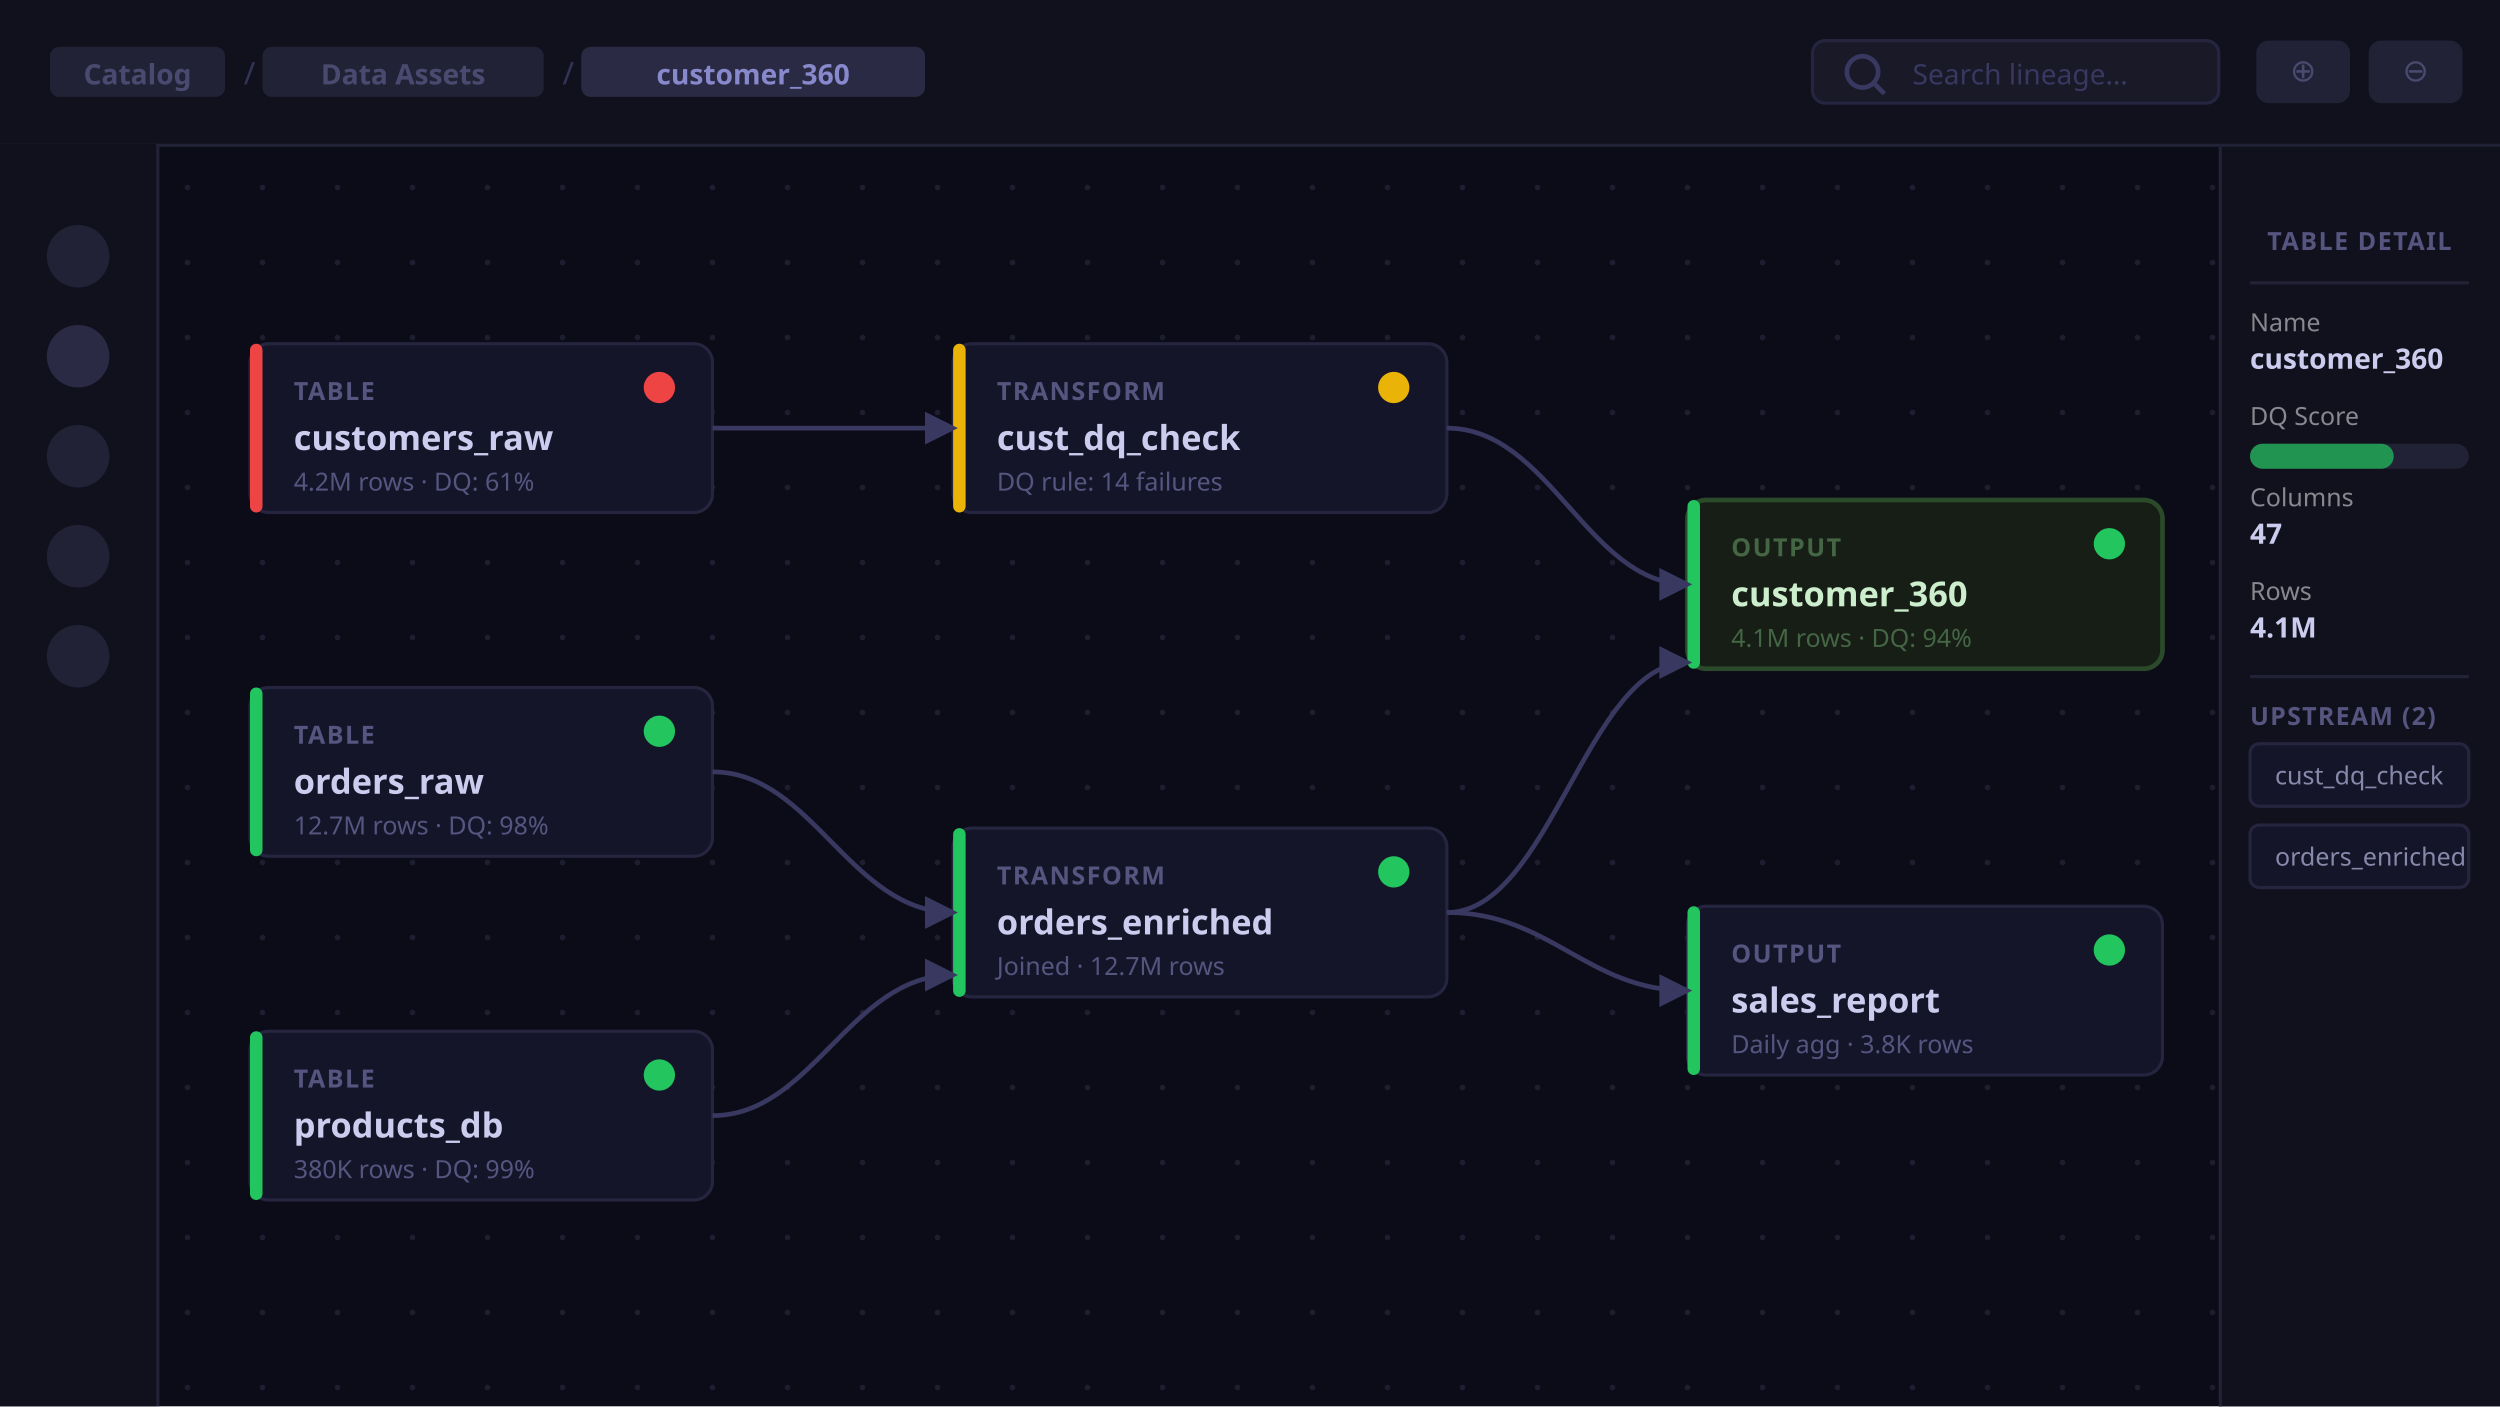
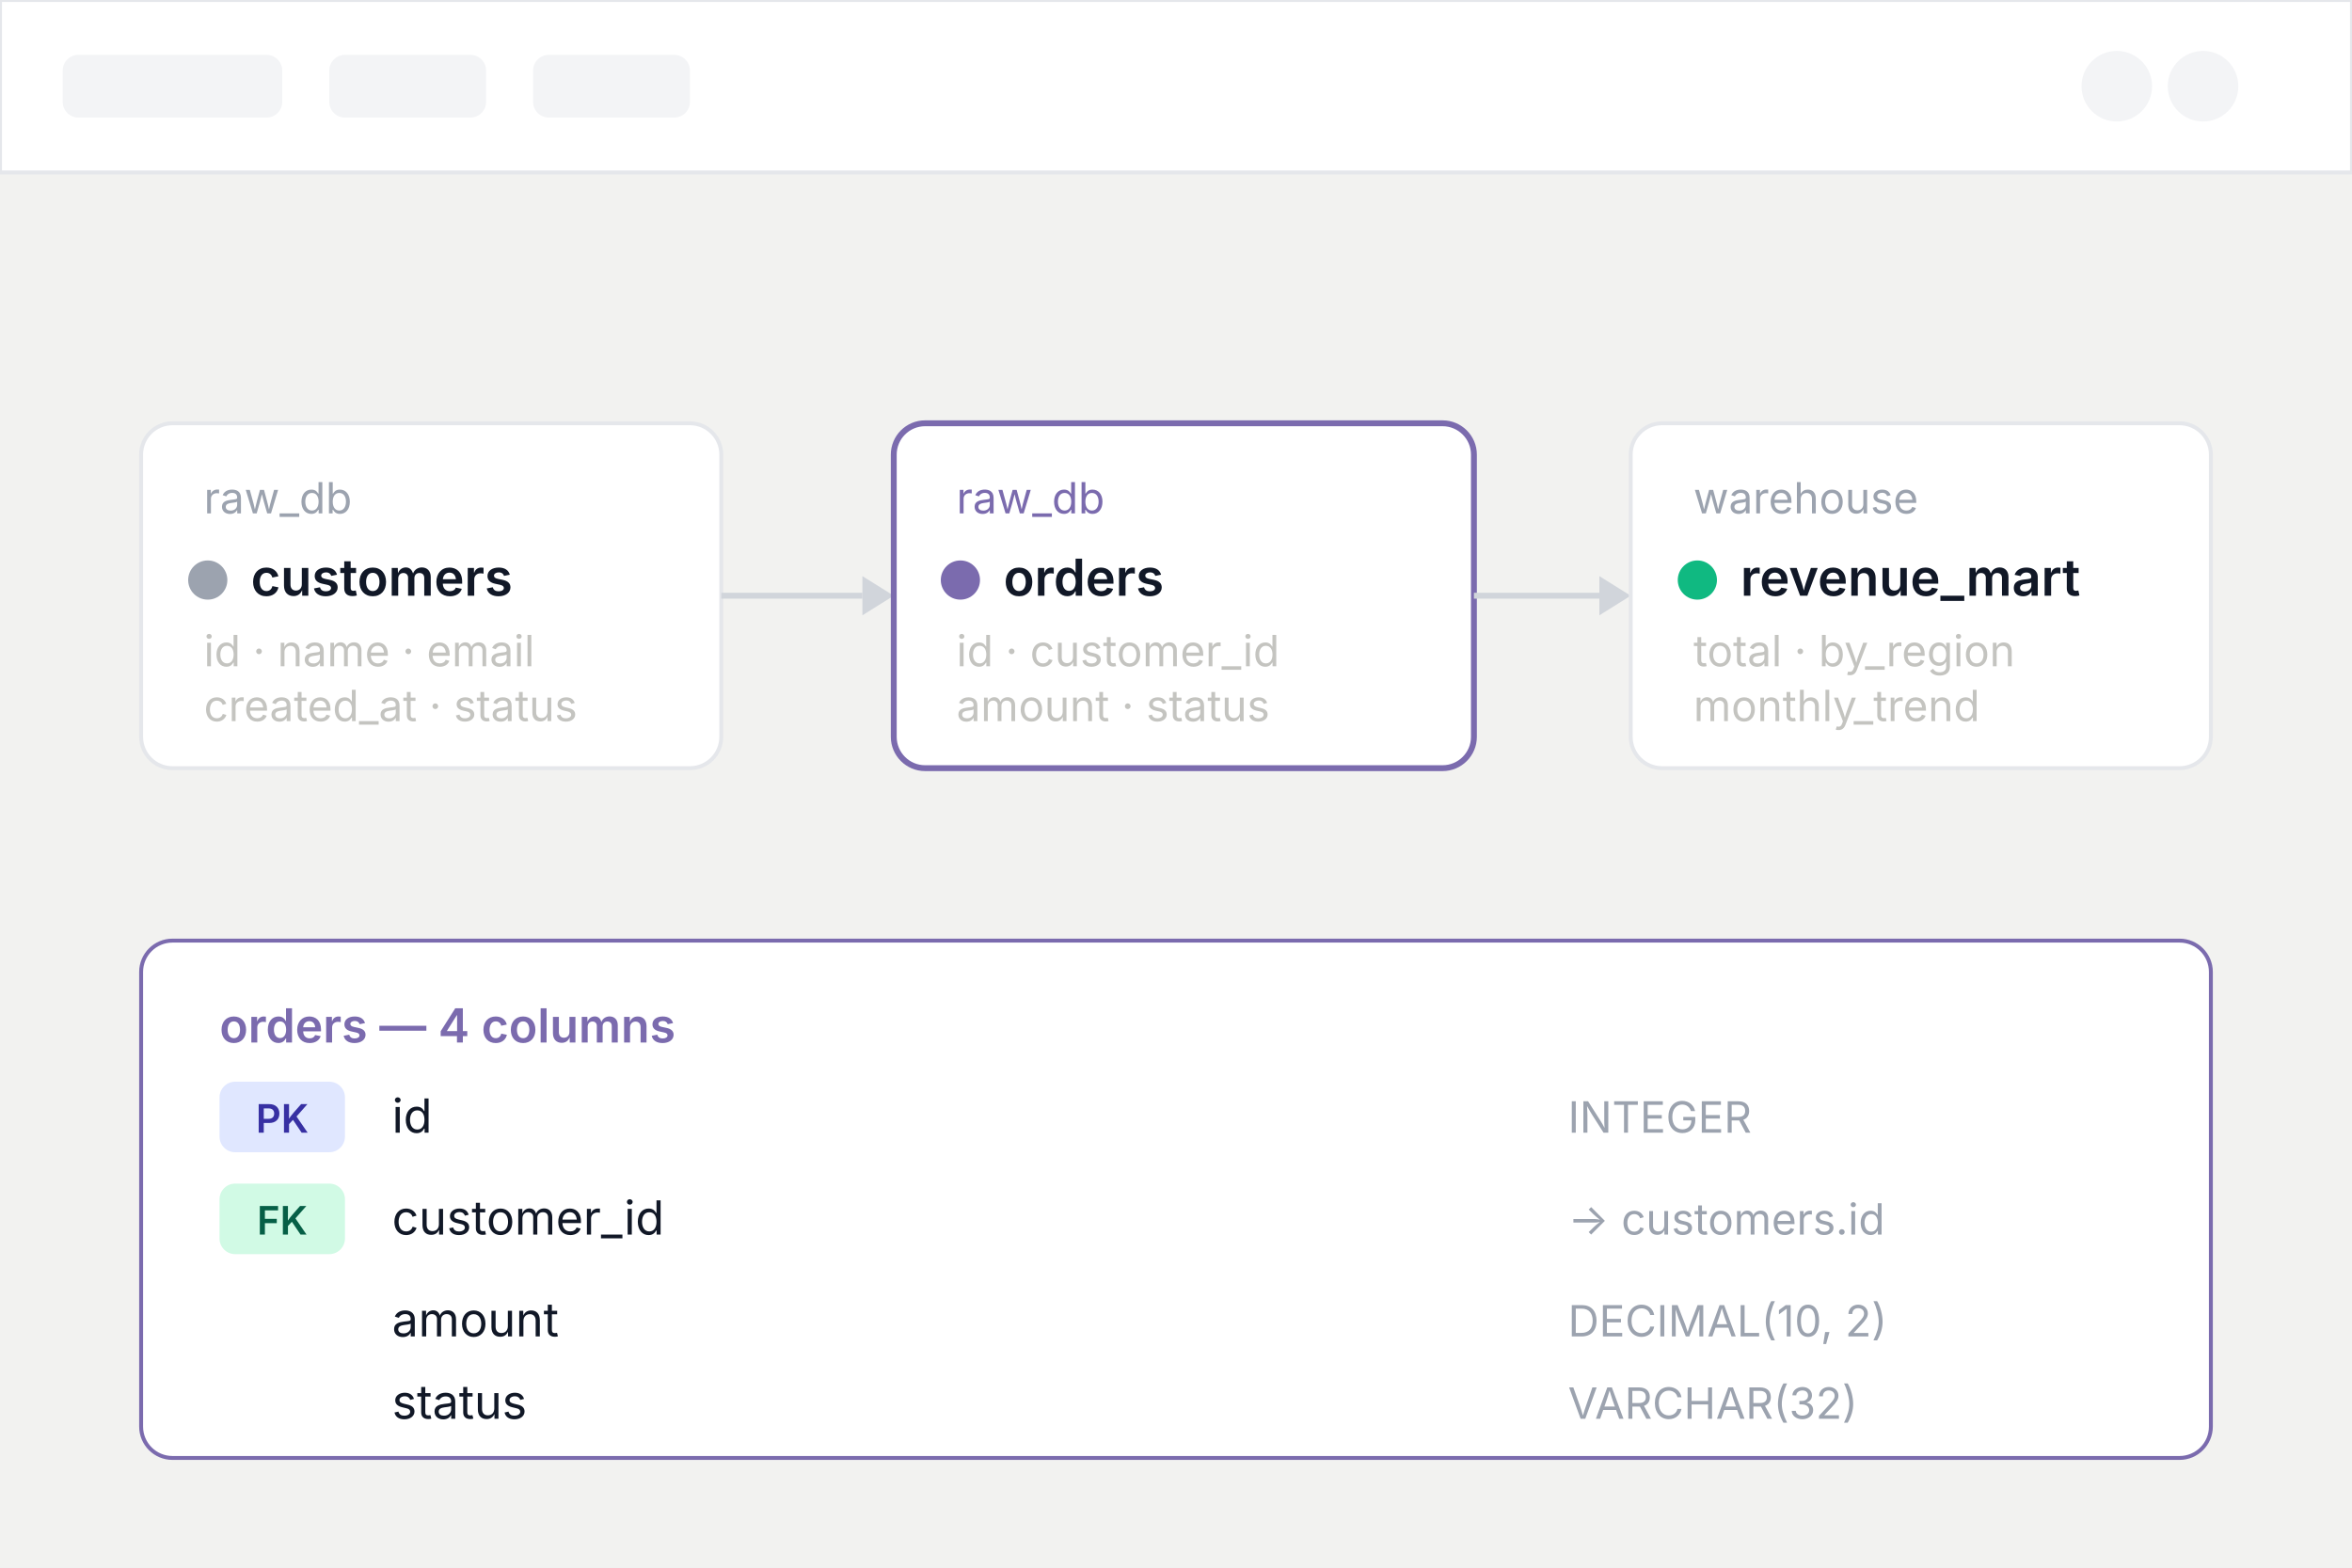
- <svg xmlns="http://www.w3.org/2000/svg" viewBox="0 0 800 450" font-family="ui-sans-serif,system-ui,sans-serif">
-   <rect width="800" height="450" fill="#0C0C18" />
-   <defs>
-     <pattern id="dots" x="0" y="0" width="24" height="24" patternUnits="userSpaceOnUse">
-       <circle cx="12" cy="12" r="0.9" fill="#1E1E30" />
-     </pattern>
-     <marker id="arr" markerWidth="7" markerHeight="7" refX="6" refY="3.5" orient="auto">
-       <path d="M0,0 L0,7 L7,3.5 z" fill="#383860" />
-     </marker>
-   </defs>
-   <rect width="800" height="450" fill="url(#dots)" />
-   <rect width="800" height="46" fill="#11111E" />
-   <rect y="46" width="800" height="1" fill="#222236" />
-   <rect x="16" y="15" width="56" height="16" rx="3" fill="#222236" />
-   <text x="44" y="27" fill="#4A4A70" font-size="9" text-anchor="middle" font-weight="600">Catalog</text>
-   <text x="78" y="27" fill="#333355" font-size="10">/</text>
-   <rect x="84" y="15" width="90" height="16" rx="3" fill="#222236" />
-   <text x="129" y="27" fill="#4A4A70" font-size="9" text-anchor="middle" font-weight="600">Data Assets</text>
-   <text x="180" y="27" fill="#333355" font-size="10">/</text>
-   <rect x="186" y="15" width="110" height="16" rx="3" fill="#2A2A44" />
-   <text x="241" y="27" fill="#8888CC" font-size="9" text-anchor="middle" font-weight="600">customer_360</text>
-   <rect x="580" y="13" width="130" height="20" rx="4" fill="#191928" stroke="#252540" stroke-width="1" />
-   <circle cx="596" cy="23" r="5" fill="none" stroke="#383860" stroke-width="1.5" />
-   <line x1="600" y1="27" x2="603" y2="30" stroke="#383860" stroke-width="1.5" />
-   <text x="612" y="27" fill="#383860" font-size="9">Search lineage…</text>
-   <rect x="722" y="13" width="30" height="20" rx="4" fill="#222236" />
-   <text x="737" y="26" fill="#4A4A70" font-size="10" text-anchor="middle">⊕</text>
-   <rect x="758" y="13" width="30" height="20" rx="4" fill="#222236" />
-   <text x="773" y="26" fill="#4A4A70" font-size="10" text-anchor="middle">⊖</text>
-   <rect width="50" height="404" y="46" fill="#11111E" />
-   <rect x="50" y="46" width="1" height="404" fill="#222236" />
-   <circle cx="25" cy="82" r="10" fill="#222236" />
-   <circle cx="25" cy="114" r="10" fill="#2A2A44" />
-   <circle cx="25" cy="146" r="10" fill="#222236" />
-   <circle cx="25" cy="178" r="10" fill="#222236" />
-   <circle cx="25" cy="210" r="10" fill="#222236" />
-   <g transform="translate(80,110)">
-     <rect width="148" height="54" rx="6" fill="#15152A" stroke="#252540" stroke-width="1" />
-     <rect width="4" height="54" rx="2" fill="#EF4444" />
-     <text x="14" y="18" fill="#555580" font-size="8" font-weight="700" letter-spacing="0.06em">TABLE</text>
-     <text x="14" y="34" fill="#CCCCEE" font-size="11" font-weight="600">customers_raw</text>
-     <text x="14" y="47" fill="#555580" font-size="8">4.2M rows · DQ: 61%</text>
-     <circle cx="131" cy="14" r="5" fill="#EF4444" />
-   </g>
-   <g transform="translate(80,220)">
-     <rect width="148" height="54" rx="6" fill="#15152A" stroke="#252540" stroke-width="1" />
-     <rect width="4" height="54" rx="2" fill="#22C55E" />
-     <text x="14" y="18" fill="#555580" font-size="8" font-weight="700" letter-spacing="0.06em">TABLE</text>
-     <text x="14" y="34" fill="#CCCCEE" font-size="11" font-weight="600">orders_raw</text>
-     <text x="14" y="47" fill="#555580" font-size="8">12.7M rows · DQ: 98%</text>
-     <circle cx="131" cy="14" r="5" fill="#22C55E" />
-   </g>
-   <g transform="translate(80,330)">
-     <rect width="148" height="54" rx="6" fill="#15152A" stroke="#252540" stroke-width="1" />
-     <rect width="4" height="54" rx="2" fill="#22C55E" />
-     <text x="14" y="18" fill="#555580" font-size="8" font-weight="700" letter-spacing="0.06em">TABLE</text>
-     <text x="14" y="34" fill="#CCCCEE" font-size="11" font-weight="600">products_db</text>
-     <text x="14" y="47" fill="#555580" font-size="8">380K rows · DQ: 99%</text>
-     <circle cx="131" cy="14" r="5" fill="#22C55E" />
-   </g>
-   <g transform="translate(305,110)">
-     <rect width="158" height="54" rx="6" fill="#15152A" stroke="#252540" stroke-width="1" />
-     <rect width="4" height="54" rx="2" fill="#EAB308" />
-     <text x="14" y="18" fill="#555580" font-size="8" font-weight="700" letter-spacing="0.06em">TRANSFORM</text>
-     <text x="14" y="34" fill="#CCCCEE" font-size="11" font-weight="600">cust_dq_check</text>
-     <text x="14" y="47" fill="#555580" font-size="8">DQ rule: 14 failures</text>
-     <circle cx="141" cy="14" r="5" fill="#EAB308" />
-   </g>
-   <g transform="translate(305,265)">
-     <rect width="158" height="54" rx="6" fill="#15152A" stroke="#252540" stroke-width="1" />
-     <rect width="4" height="54" rx="2" fill="#22C55E" />
-     <text x="14" y="18" fill="#555580" font-size="8" font-weight="700" letter-spacing="0.06em">TRANSFORM</text>
-     <text x="14" y="34" fill="#CCCCEE" font-size="11" font-weight="600">orders_enriched</text>
-     <text x="14" y="47" fill="#555580" font-size="8">Joined · 12.7M rows</text>
-     <circle cx="141" cy="14" r="5" fill="#22C55E" />
-   </g>
-   <g transform="translate(540,160)">
-     <rect width="152" height="54" rx="6" fill="#161E16" stroke="#2A4A2A" stroke-width="1.5" />
-     <rect width="4" height="54" rx="2" fill="#22C55E" />
-     <text x="14" y="18" fill="#446644" font-size="8" font-weight="700" letter-spacing="0.06em">OUTPUT</text>
-     <text x="14" y="34" fill="#CCEECC" font-size="11" font-weight="600">customer_360</text>
-     <text x="14" y="47" fill="#446644" font-size="8">4.1M rows · DQ: 94%</text>
-     <circle cx="135" cy="14" r="5" fill="#22C55E" />
-   </g>
-   <g transform="translate(540,290)">
-     <rect width="152" height="54" rx="6" fill="#15152A" stroke="#252540" stroke-width="1" />
-     <rect width="4" height="54" rx="2" fill="#22C55E" />
-     <text x="14" y="18" fill="#555580" font-size="8" font-weight="700" letter-spacing="0.06em">OUTPUT</text>
-     <text x="14" y="34" fill="#CCCCEE" font-size="11" font-weight="600">sales_report</text>
-     <text x="14" y="47" fill="#555580" font-size="8">Daily agg · 3.8K rows</text>
-     <circle cx="135" cy="14" r="5" fill="#22C55E" />
-   </g>
-   <path d="M 228,137 C 260,137 272,137 305,137" stroke="#383860" stroke-width="1.5" fill="none" marker-end="url(#arr)" />
-   <path d="M 228,247 C 260,247 272,292 305,292" stroke="#383860" stroke-width="1.5" fill="none" marker-end="url(#arr)" />
-   <path d="M 228,357 C 260,357 272,312 305,312" stroke="#383860" stroke-width="1.5" fill="none" marker-end="url(#arr)" />
-   <path d="M 463,137 C 496,137 508,187 540,187" stroke="#383860" stroke-width="1.5" fill="none" marker-end="url(#arr)" />
-   <path d="M 463,292 C 496,292 508,212 540,212" stroke="#383860" stroke-width="1.5" fill="none" marker-end="url(#arr)" />
-   <path d="M 463,292 C 496,292 508,317 540,317" stroke="#383860" stroke-width="1.5" fill="none" marker-end="url(#arr)" />
-   <rect x="710" y="47" width="90" height="403" fill="#11111E" />
-   <rect x="710" y="47" width="1" height="403" fill="#222236" />
-   <text x="755" y="80" fill="#555580" font-size="8" font-weight="700" letter-spacing="0.06em" text-anchor="middle">TABLE DETAIL</text>
-   <rect x="720" y="90" width="70" height="1" fill="#222236" />
-   <text x="720" y="106" fill="#888890" font-size="8">Name</text>
-   <text x="720" y="118" fill="#CCCCEE" font-size="9" font-weight="600">customer_360</text>
-   <text x="720" y="136" fill="#888890" font-size="8">DQ Score</text>
-   <rect x="720" y="142" width="70" height="8" rx="4" fill="#222236" />
-   <rect x="720" y="142" width="46" height="8" rx="4" fill="#22C55E" opacity="0.7" />
-   <text x="720" y="162" fill="#888890" font-size="8">Columns</text>
-   <text x="720" y="174" fill="#CCCCEE" font-size="9" font-weight="600">47</text>
-   <text x="720" y="192" fill="#888890" font-size="8">Rows</text>
-   <text x="720" y="204" fill="#CCCCEE" font-size="9" font-weight="600">4.1M</text>
-   <rect x="720" y="216" width="70" height="1" fill="#222236" />
-   <text x="720" y="232" fill="#555580" font-size="8" font-weight="700" letter-spacing="0.05em">UPSTREAM (2)</text>
-   <rect x="720" y="238" width="70" height="20" rx="3" fill="#15152A" stroke="#252540" stroke-width="1" />
-   <text x="728" y="251" fill="#8888AA" font-size="8">cust_dq_check</text>
-   <rect x="720" y="264" width="70" height="20" rx="3" fill="#15152A" stroke="#252540" stroke-width="1" />
-   <text x="728" y="277" fill="#8888AA" font-size="8">orders_enriched</text>
+ <svg xmlns="http://www.w3.org/2000/svg" viewBox="0 0 600 400" fill="none">
+   <rect width="600" height="400" fill="#F2F2F0" />
+   <rect width="600" height="44" fill="white" stroke="#E5E7EB" stroke-width="1" />
+   <rect x="16" y="14" width="56" height="16" rx="4" fill="#F3F4F6" />
+   <rect x="84" y="14" width="40" height="16" rx="4" fill="#F3F4F6" />
+   <rect x="136" y="14" width="40" height="16" rx="4" fill="#F3F4F6" />
+   <circle cx="562" cy="22" r="9" fill="#F3F4F6" />
+   <circle cx="540" cy="22" r="9" fill="#F3F4F6" />
+   <rect x="36" y="108" width="148" height="88" rx="8" fill="white" stroke="#E5E7EB" stroke-width="1" />
+   <text x="52" y="131" font-family="-apple-system, BlinkMacSystemFont, sans-serif" font-size="11" fill="#9CA3AF">raw_db</text>
+   <circle cx="53" cy="148" r="5" fill="#9CA3AF" />
+   <text x="64" y="152" font-family="-apple-system, BlinkMacSystemFont, sans-serif" font-size="13" font-weight="600" fill="#111827">customers</text>
+   <text x="52" y="170" font-family="-apple-system, BlinkMacSystemFont, sans-serif" font-size="11" fill="#C4C4C0">id · name · email</text>
+   <text x="52" y="184" font-family="-apple-system, BlinkMacSystemFont, sans-serif" font-size="11" fill="#C4C4C0">created_at · status</text>
+   <line x1="184" y1="152" x2="220" y2="152" stroke="#D1D5DB" stroke-width="1.5" />
+   <polygon points="220,147 220,157 228,152" fill="#D1D5DB" />
+   <rect x="228" y="108" width="148" height="88" rx="8" fill="white" stroke="#7B6BAE" stroke-width="1.5" />
+   <text x="244" y="131" font-family="-apple-system, BlinkMacSystemFont, sans-serif" font-size="11" fill="#7B6BAE">raw_db</text>
+   <circle cx="245" cy="148" r="5" fill="#7B6BAE" />
+   <text x="256" y="152" font-family="-apple-system, BlinkMacSystemFont, sans-serif" font-size="13" font-weight="600" fill="#111827">orders</text>
+   <text x="244" y="170" font-family="-apple-system, BlinkMacSystemFont, sans-serif" font-size="11" fill="#C4C4C0">id · customer_id</text>
+   <text x="244" y="184" font-family="-apple-system, BlinkMacSystemFont, sans-serif" font-size="11" fill="#C4C4C0">amount · status</text>
+   <line x1="376" y1="152" x2="408" y2="152" stroke="#D1D5DB" stroke-width="1.5" />
+   <polygon points="408,147 408,157 416,152" fill="#D1D5DB" />
+   <rect x="416" y="108" width="148" height="88" rx="8" fill="white" stroke="#E5E7EB" stroke-width="1" />
+   <text x="432" y="131" font-family="-apple-system, BlinkMacSystemFont, sans-serif" font-size="11" fill="#9CA3AF">warehouse</text>
+   <circle cx="433" cy="148" r="5" fill="#10B981" />
+   <text x="444" y="152" font-family="-apple-system, BlinkMacSystemFont, sans-serif" font-size="13" font-weight="600" fill="#111827">revenue_mart</text>
+   <text x="432" y="170" font-family="-apple-system, BlinkMacSystemFont, sans-serif" font-size="11" fill="#C4C4C0">total · by_region</text>
+   <text x="432" y="184" font-family="-apple-system, BlinkMacSystemFont, sans-serif" font-size="11" fill="#C4C4C0">monthly_trend</text>
+   <rect x="36" y="240" width="528" height="132" rx="8" fill="white" stroke="#7B6BAE" stroke-width="1" />
+   <text x="56" y="266" font-family="-apple-system, BlinkMacSystemFont, sans-serif" font-size="12" font-weight="600" fill="#7B6BAE">orders — 4 columns</text>
+   <rect x="56" y="276" width="32" height="18" rx="4" fill="#E0E7FF" />
+   <text x="72" y="289" text-anchor="middle" font-family="-apple-system, BlinkMacSystemFont, sans-serif" font-size="10" font-weight="600" fill="#3730A3">PK</text>
+   <text x="100" y="289" font-family="-apple-system, BlinkMacSystemFont, sans-serif" font-size="12" fill="#111827">id</text>
+   <text x="400" y="289" font-family="-apple-system, BlinkMacSystemFont, sans-serif" font-size="11" fill="#9CA3AF">INTEGER</text>
+   <rect x="56" y="302" width="32" height="18" rx="4" fill="#D1FAE5" />
+   <text x="72" y="315" text-anchor="middle" font-family="-apple-system, BlinkMacSystemFont, sans-serif" font-size="10" font-weight="600" fill="#065F46">FK</text>
+   <text x="100" y="315" font-family="-apple-system, BlinkMacSystemFont, sans-serif" font-size="12" fill="#111827">customer_id</text>
+   <text x="400" y="315" font-family="-apple-system, BlinkMacSystemFont, sans-serif" font-size="11" fill="#9CA3AF">→ customers.id</text>
+   <text x="100" y="341" font-family="-apple-system, BlinkMacSystemFont, sans-serif" font-size="12" fill="#111827">amount</text>
+   <text x="400" y="341" font-family="-apple-system, BlinkMacSystemFont, sans-serif" font-size="11" fill="#9CA3AF">DECIMAL(10, 2)</text>
+   <text x="100" y="362" font-family="-apple-system, BlinkMacSystemFont, sans-serif" font-size="12" fill="#111827">status</text>
+   <text x="400" y="362" font-family="-apple-system, BlinkMacSystemFont, sans-serif" font-size="11" fill="#9CA3AF">VARCHAR(32)</text>
</svg>
